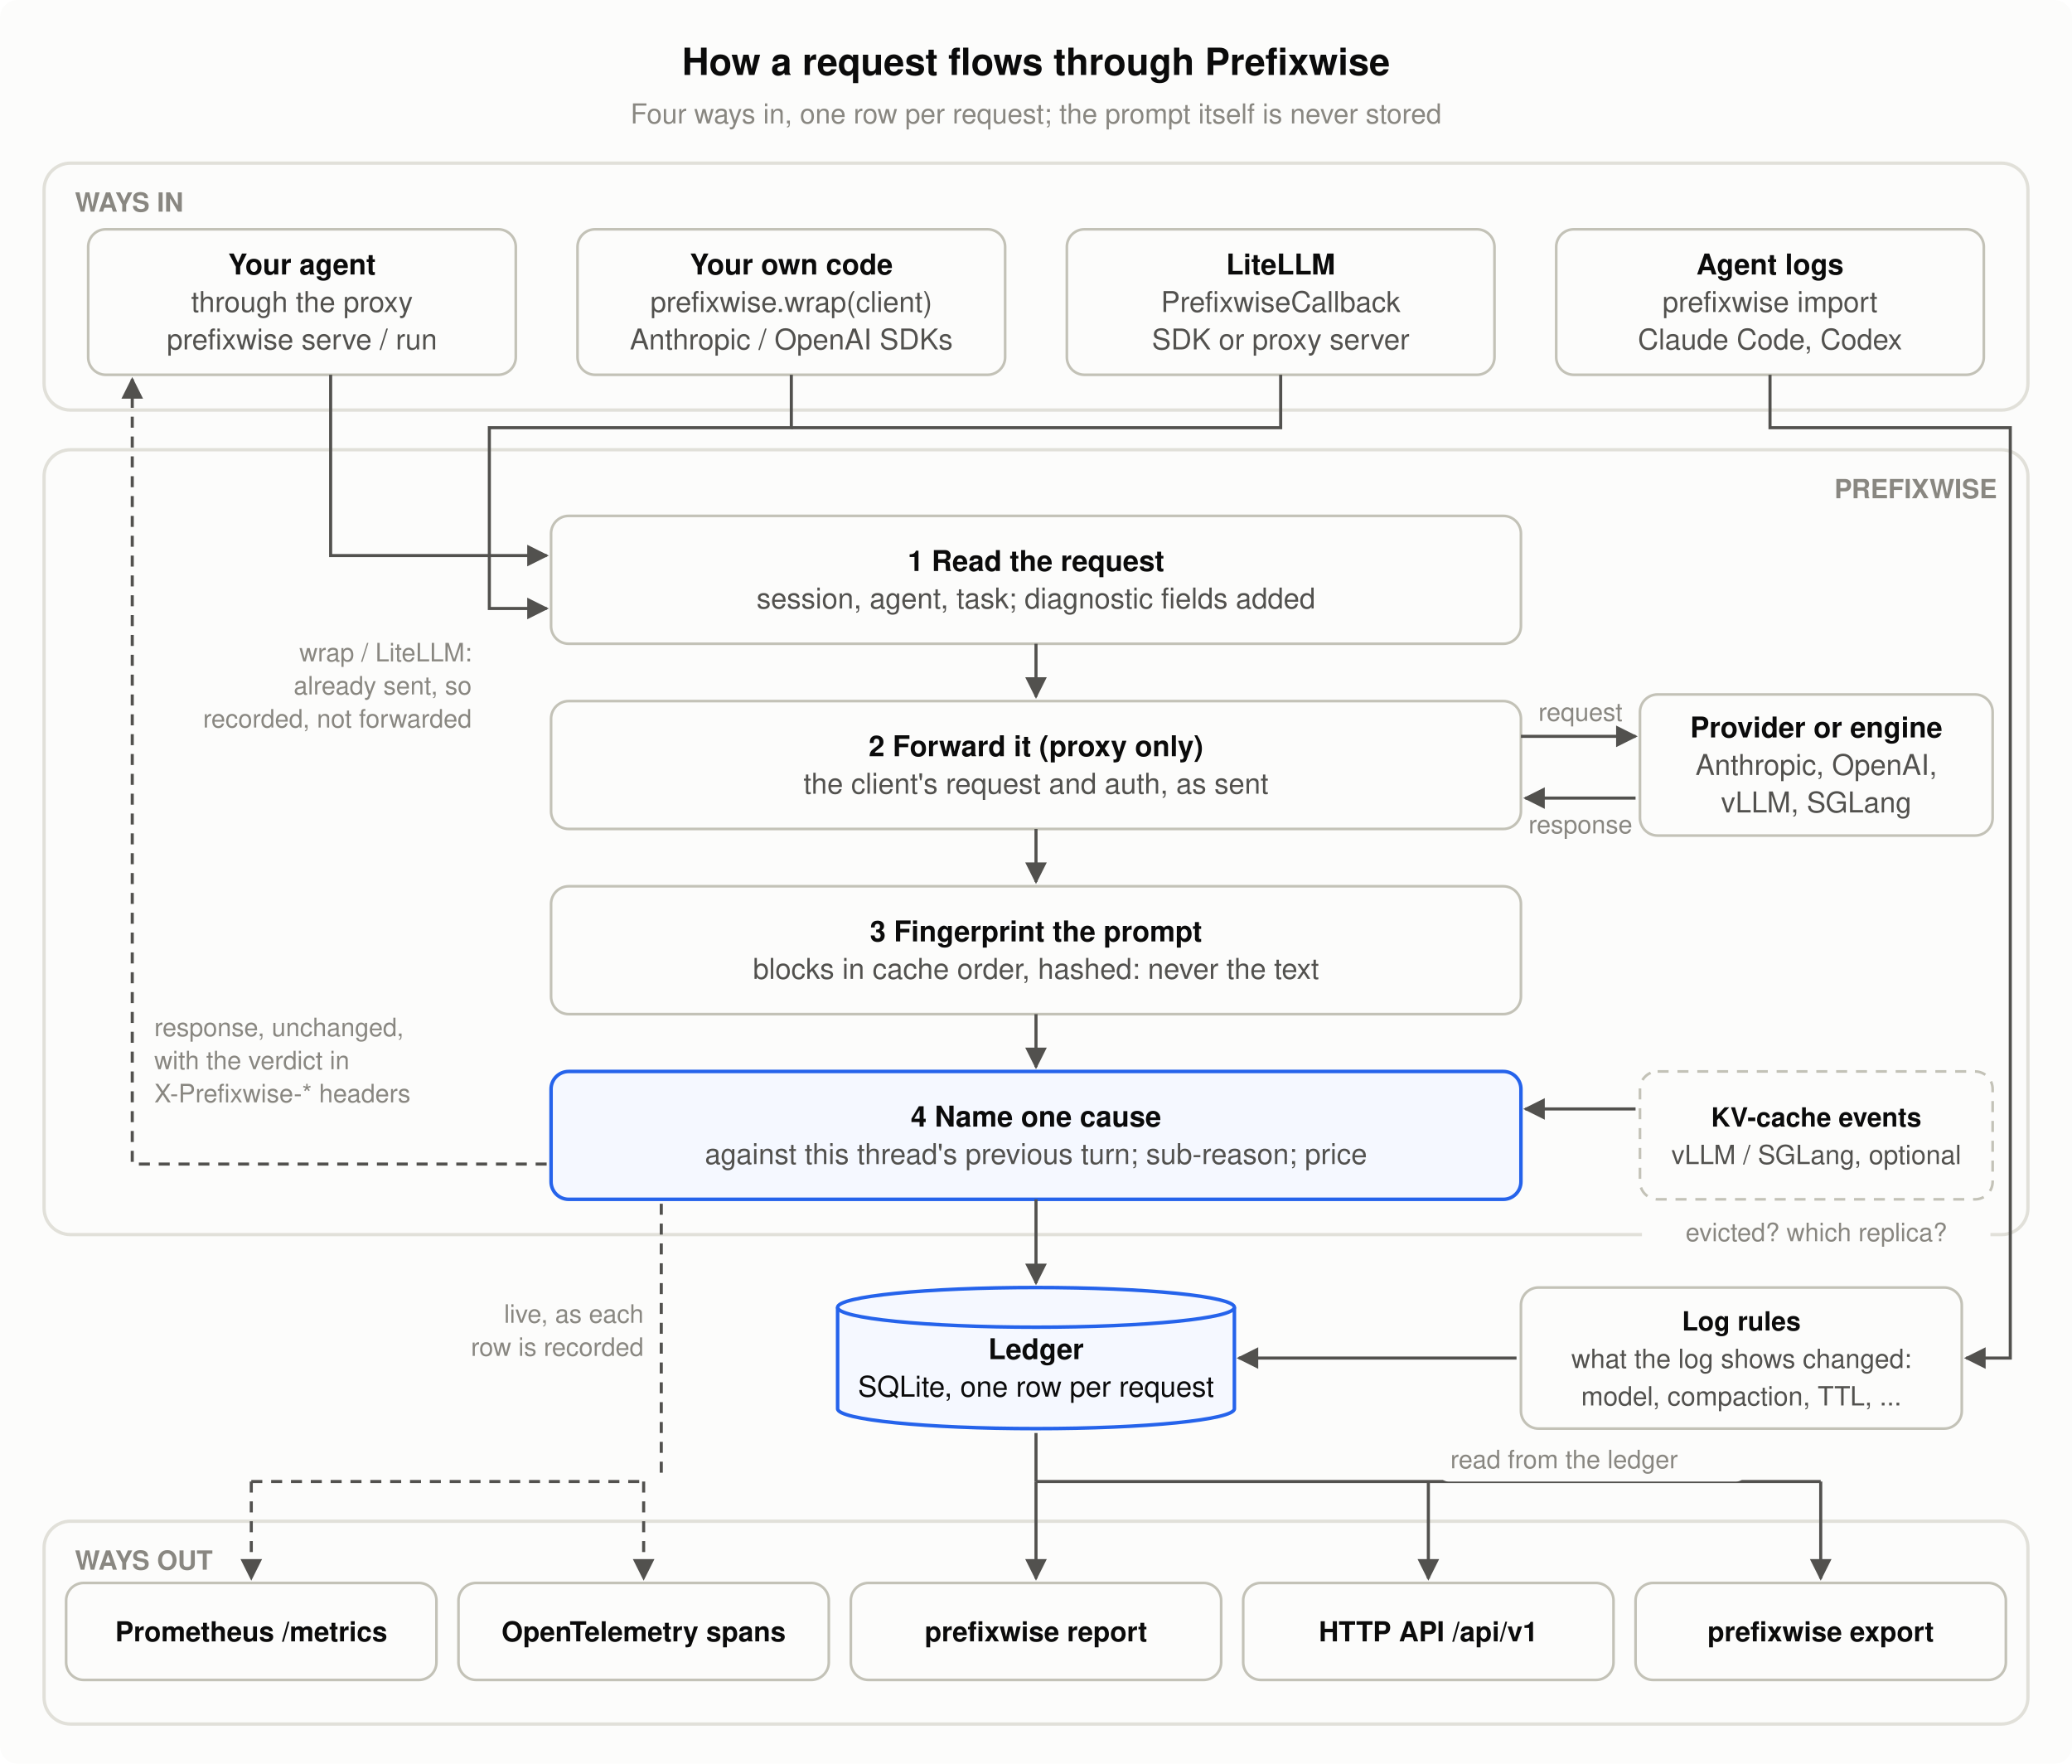
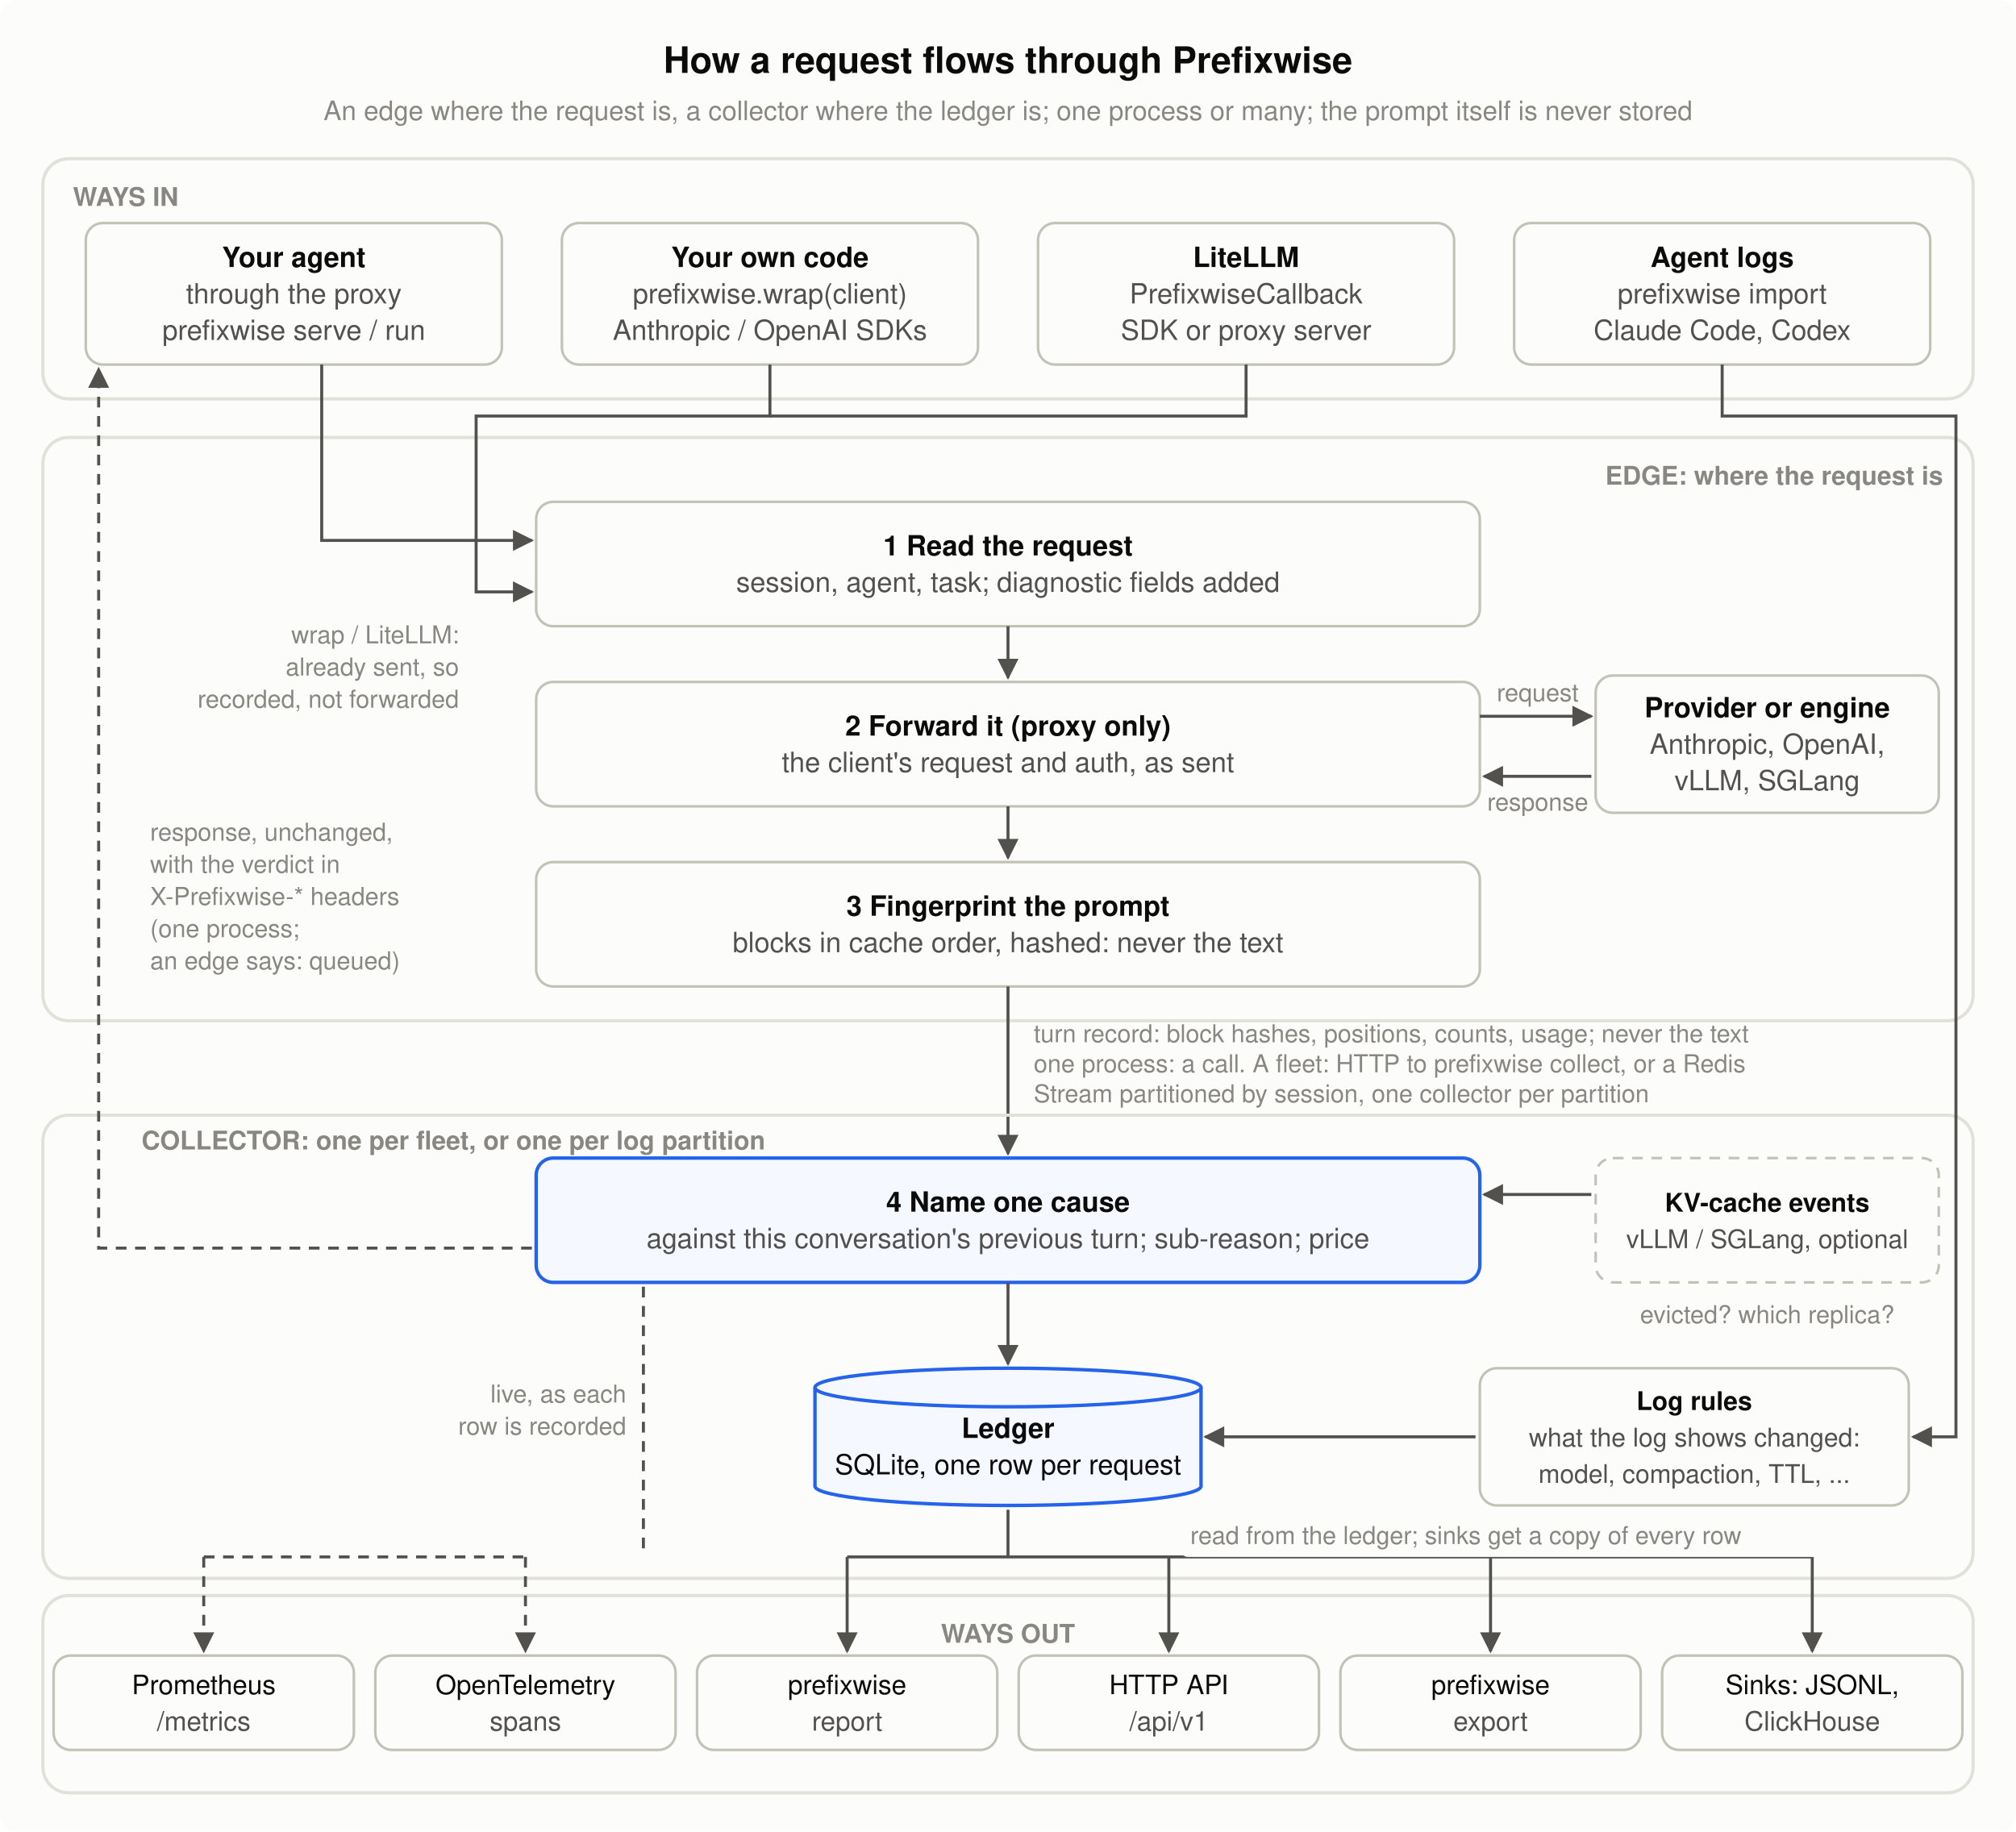
- <svg xmlns="http://www.w3.org/2000/svg" width="940" height="800" viewBox="0 0 940 800" role="img" aria-label="How a request flows through Prefixwise: four ways in; read, forward (proxy only), fingerprint and name one cause; the response back with the verdict in headers; agent logs through their own rules; one ledger row; Prometheus and OpenTelemetry live, report, API and export from the ledger" font-family="system-ui, -apple-system, 'Segoe UI', Helvetica, Arial, sans-serif">
+ <svg xmlns="http://www.w3.org/2000/svg" width="940" height="854" viewBox="0 0 940 854" role="img" aria-label="How a request flows through Prefixwise: four ways in; an edge reads, forwards (proxy only) and fingerprints the request where it is; a turn record (hashes, counts, usage, never text) crosses to a collector, in one process or over HTTP or a Redis Stream partitioned by session, which names one cause and writes one ledger row; the response back with the verdict in headers; agent logs through their own rules; Prometheus and OpenTelemetry live, report, API and export from the ledger, sinks a copy of every row" font-family="system-ui, -apple-system, 'Segoe UI', Helvetica, Arial, sans-serif">
  <defs>
    <marker id="a" viewBox="0 0 10 10" refX="9" refY="5" markerWidth="7" markerHeight="7" orient="auto-start-reverse">
      <path d="M0,0 L10,5 L0,10 z" fill="#52514e" />
    </marker>
  </defs>
-   <rect width="940" height="800" rx="8" fill="#fcfcfb" />
+   <rect width="940" height="854" rx="8" fill="#fcfcfb" />
  <text x="470.0" y="34.0" fill="#0b0b0b" font-size="17" text-anchor="middle" font-weight="600">How a request flows through Prefixwise</text>
-   <text x="470.0" y="56.0" fill="#898781" font-size="12.5" text-anchor="middle" font-weight="400">Four ways in, one row per request; the prompt itself is never stored</text>
+   <text x="470.0" y="56.0" fill="#898781" font-size="12.5" text-anchor="middle" font-weight="400">An edge where the request is, a collector where the ledger is; one process or many; the prompt itself is never stored</text>
  <rect x="20" y="74" width="900" height="112" rx="12" fill="none" stroke="#e1e0d9" stroke-width="1.5" />
  <text x="34.0" y="96.0" fill="#898781" font-size="12" text-anchor="start" font-weight="600">WAYS IN</text>
  <rect x="40" y="104" width="194" height="66" rx="8" fill="#fcfcfb" stroke="#c3c2b7" stroke-width="1.2" />
  <text x="137.0" y="124.5" fill="#0b0b0b" font-size="13" text-anchor="middle" font-weight="600">Your agent</text>
  <text x="137.0" y="141.5" fill="#52514e" font-size="13" text-anchor="middle" font-weight="400">through the proxy</text>
  <text x="137.0" y="158.5" fill="#52514e" font-size="13" text-anchor="middle" font-weight="400">prefixwise serve / run</text>
  <rect x="262" y="104" width="194" height="66" rx="8" fill="#fcfcfb" stroke="#c3c2b7" stroke-width="1.2" />
  <text x="359.0" y="124.5" fill="#0b0b0b" font-size="13" text-anchor="middle" font-weight="600">Your own code</text>
  <text x="359.0" y="141.5" fill="#52514e" font-size="13" text-anchor="middle" font-weight="400">prefixwise.wrap(client)</text>
  <text x="359.0" y="158.5" fill="#52514e" font-size="13" text-anchor="middle" font-weight="400">Anthropic / OpenAI SDKs</text>
  <rect x="484" y="104" width="194" height="66" rx="8" fill="#fcfcfb" stroke="#c3c2b7" stroke-width="1.2" />
  <text x="581.0" y="124.5" fill="#0b0b0b" font-size="13" text-anchor="middle" font-weight="600">LiteLLM</text>
  <text x="581.0" y="141.5" fill="#52514e" font-size="13" text-anchor="middle" font-weight="400">PrefixwiseCallback</text>
  <text x="581.0" y="158.5" fill="#52514e" font-size="13" text-anchor="middle" font-weight="400">SDK or proxy server</text>
  <rect x="706" y="104" width="194" height="66" rx="8" fill="#fcfcfb" stroke="#c3c2b7" stroke-width="1.2" />
  <text x="803.0" y="124.5" fill="#0b0b0b" font-size="13" text-anchor="middle" font-weight="600">Agent logs</text>
  <text x="803.0" y="141.5" fill="#52514e" font-size="13" text-anchor="middle" font-weight="400">prefixwise import</text>
  <text x="803.0" y="158.5" fill="#52514e" font-size="13" text-anchor="middle" font-weight="400">Claude Code, Codex</text>
-   <rect x="20" y="204" width="900" height="356" rx="12" fill="none" stroke="#e1e0d9" stroke-width="1.5" />
-   <text x="906.0" y="226.0" fill="#898781" font-size="12" text-anchor="end" font-weight="600">PREFIXWISE</text>
+   <rect x="20" y="204" width="900" height="272" rx="12" fill="none" stroke="#e1e0d9" stroke-width="1.5" />
+   <text x="906.0" y="226.0" fill="#898781" font-size="12" text-anchor="end" font-weight="600">EDGE: where the request is</text>
  <rect x="250" y="234" width="440" height="58" rx="8" fill="#fcfcfb" stroke="#c3c2b7" stroke-width="1.2" />
  <text x="470.0" y="259.0" fill="#0b0b0b" font-size="13" text-anchor="middle" font-weight="600">1  Read the request</text>
  <text x="470.0" y="276.0" fill="#52514e" font-size="13" text-anchor="middle" font-weight="400">session, agent, task; diagnostic fields added</text>
  <rect x="250" y="318" width="440" height="58" rx="8" fill="#fcfcfb" stroke="#c3c2b7" stroke-width="1.2" />
  <text x="470.0" y="343.0" fill="#0b0b0b" font-size="13" text-anchor="middle" font-weight="600">2  Forward it (proxy only)</text>
  <text x="470.0" y="360.0" fill="#52514e" font-size="13" text-anchor="middle" font-weight="400">the client's request and auth, as sent</text>
  <rect x="250" y="402" width="440" height="58" rx="8" fill="#fcfcfb" stroke="#c3c2b7" stroke-width="1.2" />
  <text x="470.0" y="427.0" fill="#0b0b0b" font-size="13" text-anchor="middle" font-weight="600">3  Fingerprint the prompt</text>
  <text x="470.0" y="444.0" fill="#52514e" font-size="13" text-anchor="middle" font-weight="400">blocks in cache order, hashed: never the text</text>
-   <rect x="250" y="486" width="440" height="58" rx="8" fill="#f5f8ff" stroke="#2563eb" stroke-width="1.6" />
-   <text x="470.0" y="511.0" fill="#0b0b0b" font-size="13" text-anchor="middle" font-weight="600">4  Name one cause</text>
-   <text x="470.0" y="528.0" fill="#52514e" font-size="13" text-anchor="middle" font-weight="400">against this thread's previous turn; sub-reason; price</text>
+   <rect x="250" y="540" width="440" height="58" rx="8" fill="#f5f8ff" stroke="#2563eb" stroke-width="1.6" />
+   <text x="470.0" y="565.0" fill="#0b0b0b" font-size="13" text-anchor="middle" font-weight="600">4  Name one cause</text>
+   <text x="470.0" y="582.0" fill="#52514e" font-size="13" text-anchor="middle" font-weight="400">against this conversation's previous turn; sub-reason; price</text>
  <path d="M470.0,292.0 L470.0,316.0" fill="none" stroke="#52514e" stroke-width="1.4" marker-end="url(#a)" />
  <path d="M470.0,376.0 L470.0,400.0" fill="none" stroke="#52514e" stroke-width="1.4" marker-end="url(#a)" />
-   <path d="M470.0,460.0 L470.0,484.0" fill="none" stroke="#52514e" stroke-width="1.4" marker-end="url(#a)" />
+   <path d="M470.0,460.0 L470.0,538.0" fill="none" stroke="#52514e" stroke-width="1.4" marker-end="url(#a)" />
+   <text x="482.0" y="486.0" fill="#898781" font-size="11.5" text-anchor="start" font-weight="400">turn record: block hashes, positions, counts, usage; never the text</text>
+   <text x="482.0" y="500.0" fill="#898781" font-size="11.5" text-anchor="start" font-weight="400">one process: a call. A fleet: HTTP to prefixwise collect, or a Redis</text>
+   <text x="482.0" y="514.0" fill="#898781" font-size="11.5" text-anchor="start" font-weight="400">Stream partitioned by session, one collector per partition</text>
+   <rect x="20" y="520" width="900" height="216" rx="12" fill="none" stroke="#e1e0d9" stroke-width="1.5" />
+   <text x="34.0" y="542.0" fill="#898781" font-size="12" text-anchor="start" font-weight="600" />
+   <text x="66.0" y="536.0" fill="#898781" font-size="12" text-anchor="start" font-weight="600">COLLECTOR: one per fleet, or one per log partition</text>
  <path d="M150.0,170.0 L150.0,252.0 L248.0,252.0" fill="none" stroke="#52514e" stroke-width="1.4" marker-end="url(#a)" />
  <path d="M359.0,170.0 L359.0,194.0 L222.0,194.0 L222.0,276.0 L248.0,276.0" fill="none" stroke="#52514e" stroke-width="1.4" marker-end="url(#a)" />
  <path d="M581.0,170.0 L581.0,194.0 L359.0,194.0" fill="none" stroke="#52514e" stroke-width="1.4" />
  <text x="214.0" y="300.0" fill="#898781" font-size="11.5" text-anchor="end" font-weight="400">wrap / LiteLLM:</text>
  <text x="214.0" y="315.0" fill="#898781" font-size="11.5" text-anchor="end" font-weight="400">already sent, so</text>
  <text x="214.0" y="330.0" fill="#898781" font-size="11.5" text-anchor="end" font-weight="400">recorded, not forwarded</text>
-   <path d="M248.0,528.0 L60.0,528.0 L60.0,172.0" fill="none" stroke="#52514e" stroke-width="1.4" stroke-dasharray="5 4" marker-end="url(#a)" />
-   <text x="70.0" y="470.0" fill="#898781" font-size="11.5" text-anchor="start" font-weight="400">response, unchanged,</text>
-   <text x="70.0" y="485.0" fill="#898781" font-size="11.5" text-anchor="start" font-weight="400">with the verdict in</text>
-   <text x="70.0" y="500.0" fill="#898781" font-size="11.5" text-anchor="start" font-weight="400">X-Prefixwise-* headers</text>
+   <path d="M248.0,582.0 L46.0,582.0 L46.0,172.0" fill="none" stroke="#52514e" stroke-width="1.4" stroke-dasharray="5 4" marker-end="url(#a)" />
+   <text x="70.0" y="392.0" fill="#898781" font-size="11.5" text-anchor="start" font-weight="400">response, unchanged,</text>
+   <text x="70.0" y="407.0" fill="#898781" font-size="11.5" text-anchor="start" font-weight="400">with the verdict in</text>
+   <text x="70.0" y="422.0" fill="#898781" font-size="11.5" text-anchor="start" font-weight="400">X-Prefixwise-* headers</text>
+   <text x="70.0" y="437.0" fill="#898781" font-size="11.5" text-anchor="start" font-weight="400">(one process;</text>
+   <text x="70.0" y="452.0" fill="#898781" font-size="11.5" text-anchor="start" font-weight="400">an edge says: queued)</text>
  <rect x="744" y="315" width="160" height="64" rx="8" fill="#fcfcfb" stroke="#c3c2b7" stroke-width="1.2" />
  <text x="824.0" y="334.5" fill="#0b0b0b" font-size="13" text-anchor="middle" font-weight="600">Provider or engine</text>
  <text x="824.0" y="351.5" fill="#52514e" font-size="13" text-anchor="middle" font-weight="400">Anthropic, OpenAI,</text>
  <text x="824.0" y="368.5" fill="#52514e" font-size="13" text-anchor="middle" font-weight="400">vLLM, SGLang</text>
  <path d="M690.0,334.0 L742.0,334.0" fill="none" stroke="#52514e" stroke-width="1.4" marker-end="url(#a)" />
  <text x="717.0" y="327.0" fill="#898781" font-size="11.5" text-anchor="middle" font-weight="400">request</text>
  <path d="M742.0,362.0 L692.0,362.0" fill="none" stroke="#52514e" stroke-width="1.4" marker-end="url(#a)" />
  <text x="717.0" y="378.0" fill="#898781" font-size="11.5" text-anchor="middle" font-weight="400">response</text>
-   <rect x="744" y="486" width="160" height="58" rx="8" fill="#fcfcfb" stroke="#c3c2b7" stroke-width="1.2" stroke-dasharray="5 4" />
-   <text x="824.0" y="511.0" fill="#0b0b0b" font-size="12" text-anchor="middle" font-weight="600">KV-cache events</text>
-   <text x="824.0" y="528.0" fill="#52514e" font-size="12" text-anchor="middle" font-weight="400">vLLM / SGLang, optional</text>
-   <path d="M742.0,503.0 L692.0,503.0" fill="none" stroke="#52514e" stroke-width="1.4" marker-end="url(#a)" />
-   <rect x="744.9" y="551.5" width="158.1" height="17.5" rx="4" fill="#fcfcfb" />
-   <text x="824.0" y="563.0" fill="#898781" font-size="11.5" text-anchor="middle" font-weight="400">evicted? which replica?</text>
-   <rect x="690" y="584" width="200" height="64" rx="8" fill="#fcfcfb" stroke="#c3c2b7" stroke-width="1.2" />
-   <text x="790.0" y="603.5" fill="#0b0b0b" font-size="12" text-anchor="middle" font-weight="600">Log rules</text>
-   <text x="790.0" y="620.5" fill="#52514e" font-size="12" text-anchor="middle" font-weight="400">what the log shows changed:</text>
-   <text x="790.0" y="637.5" fill="#52514e" font-size="12" text-anchor="middle" font-weight="400">model, compaction, TTL, ...</text>
-   <path d="M803.0,170.0 L803.0,194.0 L912.0,194.0 L912.0,616.0 L892.0,616.0" fill="none" stroke="#52514e" stroke-width="1.4" marker-end="url(#a)" />
-   <path d="M688.0,616.0 L562.0,616.0" fill="none" stroke="#52514e" stroke-width="1.4" marker-end="url(#a)" />
-   <path d="M380,593 V639 A90.0,9 0 0 0 560,639 V593" fill="#f5f8ff" stroke="#2563eb" stroke-width="1.6" />
-   <ellipse cx="470.0" cy="593" rx="90.0" ry="9" fill="#f5f8ff" stroke="#2563eb" stroke-width="1.6" />
-   <text x="470.0" y="616.5" fill="#0b0b0b" font-size="13" text-anchor="middle" font-weight="600">Ledger</text>
-   <text x="470.0" y="633.5" fill="#0b0b0b" font-size="13" text-anchor="middle" font-weight="400">SQLite, one row per request</text>
-   <path d="M470.0,544.0 L470.0,582.0" fill="none" stroke="#52514e" stroke-width="1.4" marker-end="url(#a)" />
-   <rect x="20" y="690" width="900" height="92" rx="12" fill="none" stroke="#e1e0d9" stroke-width="1.5" />
-   <text x="34.0" y="712.0" fill="#898781" font-size="12" text-anchor="start" font-weight="600">WAYS OUT</text>
-   <rect x="30.0" y="718" width="168" height="44" rx="8" fill="#fcfcfb" stroke="#c3c2b7" stroke-width="1.2" />
-   <text x="114.0" y="744.5" fill="#0b0b0b" font-size="12.5" text-anchor="middle" font-weight="600">Prometheus /metrics</text>
-   <rect x="208.0" y="718" width="168" height="44" rx="8" fill="#fcfcfb" stroke="#c3c2b7" stroke-width="1.2" />
-   <text x="292.0" y="744.5" fill="#0b0b0b" font-size="12.5" text-anchor="middle" font-weight="600">OpenTelemetry spans</text>
-   <rect x="386.0" y="718" width="168" height="44" rx="8" fill="#fcfcfb" stroke="#c3c2b7" stroke-width="1.2" />
-   <text x="470.0" y="744.5" fill="#0b0b0b" font-size="12.5" text-anchor="middle" font-weight="600">prefixwise report</text>
-   <rect x="564.0" y="718" width="168" height="44" rx="8" fill="#fcfcfb" stroke="#c3c2b7" stroke-width="1.2" />
-   <text x="648.0" y="744.5" fill="#0b0b0b" font-size="12.5" text-anchor="middle" font-weight="600">HTTP API /api/v1</text>
-   <rect x="742.0" y="718" width="168" height="44" rx="8" fill="#fcfcfb" stroke="#c3c2b7" stroke-width="1.2" />
-   <text x="826.0" y="744.5" fill="#0b0b0b" font-size="12.5" text-anchor="middle" font-weight="600">prefixwise export</text>
-   <path d="M300,546 V672 M114.0,672 H292.0" fill="none" stroke="#52514e" stroke-width="1.4" stroke-dasharray="5 4" />
-   <path d="M114.0,672.0 L114.0,716.0" fill="none" stroke="#52514e" stroke-width="1.4" stroke-dasharray="5 4" marker-end="url(#a)" />
-   <path d="M292.0,672.0 L292.0,716.0" fill="none" stroke="#52514e" stroke-width="1.4" stroke-dasharray="5 4" marker-end="url(#a)" />
-   <text x="292.0" y="600.0" fill="#898781" font-size="11.5" text-anchor="end" font-weight="400">live, as each</text>
-   <text x="292.0" y="615.0" fill="#898781" font-size="11.5" text-anchor="end" font-weight="400">row is recorded</text>
-   <path d="M470.0,650 V672 M470.0,672 H826.0" fill="none" stroke="#52514e" stroke-width="1.4" />
-   <path d="M470.0,672.0 L470.0,716.0" fill="none" stroke="#52514e" stroke-width="1.4" marker-end="url(#a)" />
-   <path d="M648.0,672.0 L648.0,716.0" fill="none" stroke="#52514e" stroke-width="1.4" marker-end="url(#a)" />
-   <path d="M826.0,672.0 L826.0,716.0" fill="none" stroke="#52514e" stroke-width="1.4" marker-end="url(#a)" />
-   <rect x="653.0" y="654.5" width="138.8" height="17.5" rx="4" fill="#fcfcfb" />
-   <text x="658.0" y="666.0" fill="#898781" font-size="11.5" text-anchor="start" font-weight="400">read from the ledger</text>
+   <rect x="744" y="540" width="160" height="58" rx="8" fill="#fcfcfb" stroke="#c3c2b7" stroke-width="1.2" stroke-dasharray="5 4" />
+   <text x="824.0" y="565.0" fill="#0b0b0b" font-size="12" text-anchor="middle" font-weight="600">KV-cache events</text>
+   <text x="824.0" y="582.0" fill="#52514e" font-size="12" text-anchor="middle" font-weight="400">vLLM / SGLang, optional</text>
+   <path d="M742.0,557.0 L692.0,557.0" fill="none" stroke="#52514e" stroke-width="1.4" marker-end="url(#a)" />
+   <rect x="744.9" y="605.5" width="158.1" height="17.5" rx="4" fill="#fcfcfb" />
+   <text x="824.0" y="617.0" fill="#898781" font-size="11.5" text-anchor="middle" font-weight="400">evicted? which replica?</text>
+   <rect x="690" y="638" width="200" height="64" rx="8" fill="#fcfcfb" stroke="#c3c2b7" stroke-width="1.2" />
+   <text x="790.0" y="657.5" fill="#0b0b0b" font-size="12" text-anchor="middle" font-weight="600">Log rules</text>
+   <text x="790.0" y="674.5" fill="#52514e" font-size="12" text-anchor="middle" font-weight="400">what the log shows changed:</text>
+   <text x="790.0" y="691.5" fill="#52514e" font-size="12" text-anchor="middle" font-weight="400">model, compaction, TTL, ...</text>
+   <path d="M803.0,170.0 L803.0,194.0 L912.0,194.0 L912.0,670.0 L892.0,670.0" fill="none" stroke="#52514e" stroke-width="1.4" marker-end="url(#a)" />
+   <path d="M688.0,670.0 L562.0,670.0" fill="none" stroke="#52514e" stroke-width="1.4" marker-end="url(#a)" />
+   <path d="M380,647 V693 A90.0,9 0 0 0 560,693 V647" fill="#f5f8ff" stroke="#2563eb" stroke-width="1.6" />
+   <ellipse cx="470.0" cy="647" rx="90.0" ry="9" fill="#f5f8ff" stroke="#2563eb" stroke-width="1.6" />
+   <text x="470.0" y="670.5" fill="#0b0b0b" font-size="13" text-anchor="middle" font-weight="600">Ledger</text>
+   <text x="470.0" y="687.5" fill="#0b0b0b" font-size="13" text-anchor="middle" font-weight="400">SQLite, one row per request</text>
+   <path d="M470.0,598.0 L470.0,636.0" fill="none" stroke="#52514e" stroke-width="1.4" marker-end="url(#a)" />
+   <rect x="20" y="744" width="900" height="92" rx="12" fill="none" stroke="#e1e0d9" stroke-width="1.5" />
+   <text x="470.0" y="766.0" fill="#898781" font-size="12" text-anchor="middle" font-weight="600">WAYS OUT</text>
+   <rect x="25.0" y="772" width="140" height="44" rx="8" fill="#fcfcfb" stroke="#c3c2b7" stroke-width="1.2" />
+   <text x="95.0" y="790.0" fill="#0b0b0b" font-size="12.5" text-anchor="middle" font-weight="400">Prometheus</text>
+   <text x="95.0" y="807.0" fill="#52514e" font-size="12.5" text-anchor="middle" font-weight="400">/metrics</text>
+   <rect x="175.0" y="772" width="140" height="44" rx="8" fill="#fcfcfb" stroke="#c3c2b7" stroke-width="1.2" />
+   <text x="245.0" y="790.0" fill="#0b0b0b" font-size="12.5" text-anchor="middle" font-weight="400">OpenTelemetry</text>
+   <text x="245.0" y="807.0" fill="#52514e" font-size="12.5" text-anchor="middle" font-weight="400">spans</text>
+   <rect x="325.0" y="772" width="140" height="44" rx="8" fill="#fcfcfb" stroke="#c3c2b7" stroke-width="1.2" />
+   <text x="395.0" y="790.0" fill="#0b0b0b" font-size="12.5" text-anchor="middle" font-weight="400">prefixwise</text>
+   <text x="395.0" y="807.0" fill="#52514e" font-size="12.5" text-anchor="middle" font-weight="400">report</text>
+   <rect x="475.0" y="772" width="140" height="44" rx="8" fill="#fcfcfb" stroke="#c3c2b7" stroke-width="1.2" />
+   <text x="545.0" y="790.0" fill="#0b0b0b" font-size="12.5" text-anchor="middle" font-weight="400">HTTP API</text>
+   <text x="545.0" y="807.0" fill="#52514e" font-size="12.5" text-anchor="middle" font-weight="400">/api/v1</text>
+   <rect x="625.0" y="772" width="140" height="44" rx="8" fill="#fcfcfb" stroke="#c3c2b7" stroke-width="1.2" />
+   <text x="695.0" y="790.0" fill="#0b0b0b" font-size="12.5" text-anchor="middle" font-weight="400">prefixwise</text>
+   <text x="695.0" y="807.0" fill="#52514e" font-size="12.5" text-anchor="middle" font-weight="400">export</text>
+   <rect x="775.0" y="772" width="140" height="44" rx="8" fill="#fcfcfb" stroke="#c3c2b7" stroke-width="1.2" />
+   <text x="845.0" y="790.0" fill="#0b0b0b" font-size="12.5" text-anchor="middle" font-weight="400">Sinks: JSONL,</text>
+   <text x="845.0" y="807.0" fill="#52514e" font-size="12.5" text-anchor="middle" font-weight="400">ClickHouse</text>
+   <path d="M300,600 V726 M95.0,726 H245.0" fill="none" stroke="#52514e" stroke-width="1.4" stroke-dasharray="5 4" />
+   <path d="M95.0,726.0 L95.0,770.0" fill="none" stroke="#52514e" stroke-width="1.4" stroke-dasharray="5 4" marker-end="url(#a)" />
+   <path d="M245.0,726.0 L245.0,770.0" fill="none" stroke="#52514e" stroke-width="1.4" stroke-dasharray="5 4" marker-end="url(#a)" />
+   <text x="292.0" y="654.0" fill="#898781" font-size="11.5" text-anchor="end" font-weight="400">live, as each</text>
+   <text x="292.0" y="669.0" fill="#898781" font-size="11.5" text-anchor="end" font-weight="400">row is recorded</text>
+   <path d="M470.0,704 V726 M395.0,726 H845.0" fill="none" stroke="#52514e" stroke-width="1.4" />
+   <path d="M395.0,726.0 L395.0,770.0" fill="none" stroke="#52514e" stroke-width="1.4" marker-end="url(#a)" />
+   <path d="M545.0,726.0 L545.0,770.0" fill="none" stroke="#52514e" stroke-width="1.4" marker-end="url(#a)" />
+   <path d="M695.0,726.0 L695.0,770.0" fill="none" stroke="#52514e" stroke-width="1.4" marker-end="url(#a)" />
+   <path d="M845.0,726.0 L845.0,770.0" fill="none" stroke="#52514e" stroke-width="1.4" marker-end="url(#a)" />
+   <rect x="550.0" y="708.5" width="338.4" height="17.5" rx="4" fill="#fcfcfb" />
+   <text x="555.0" y="720.0" fill="#898781" font-size="11.5" text-anchor="start" font-weight="400">read from the ledger; sinks get a copy of every row</text>
</svg>
